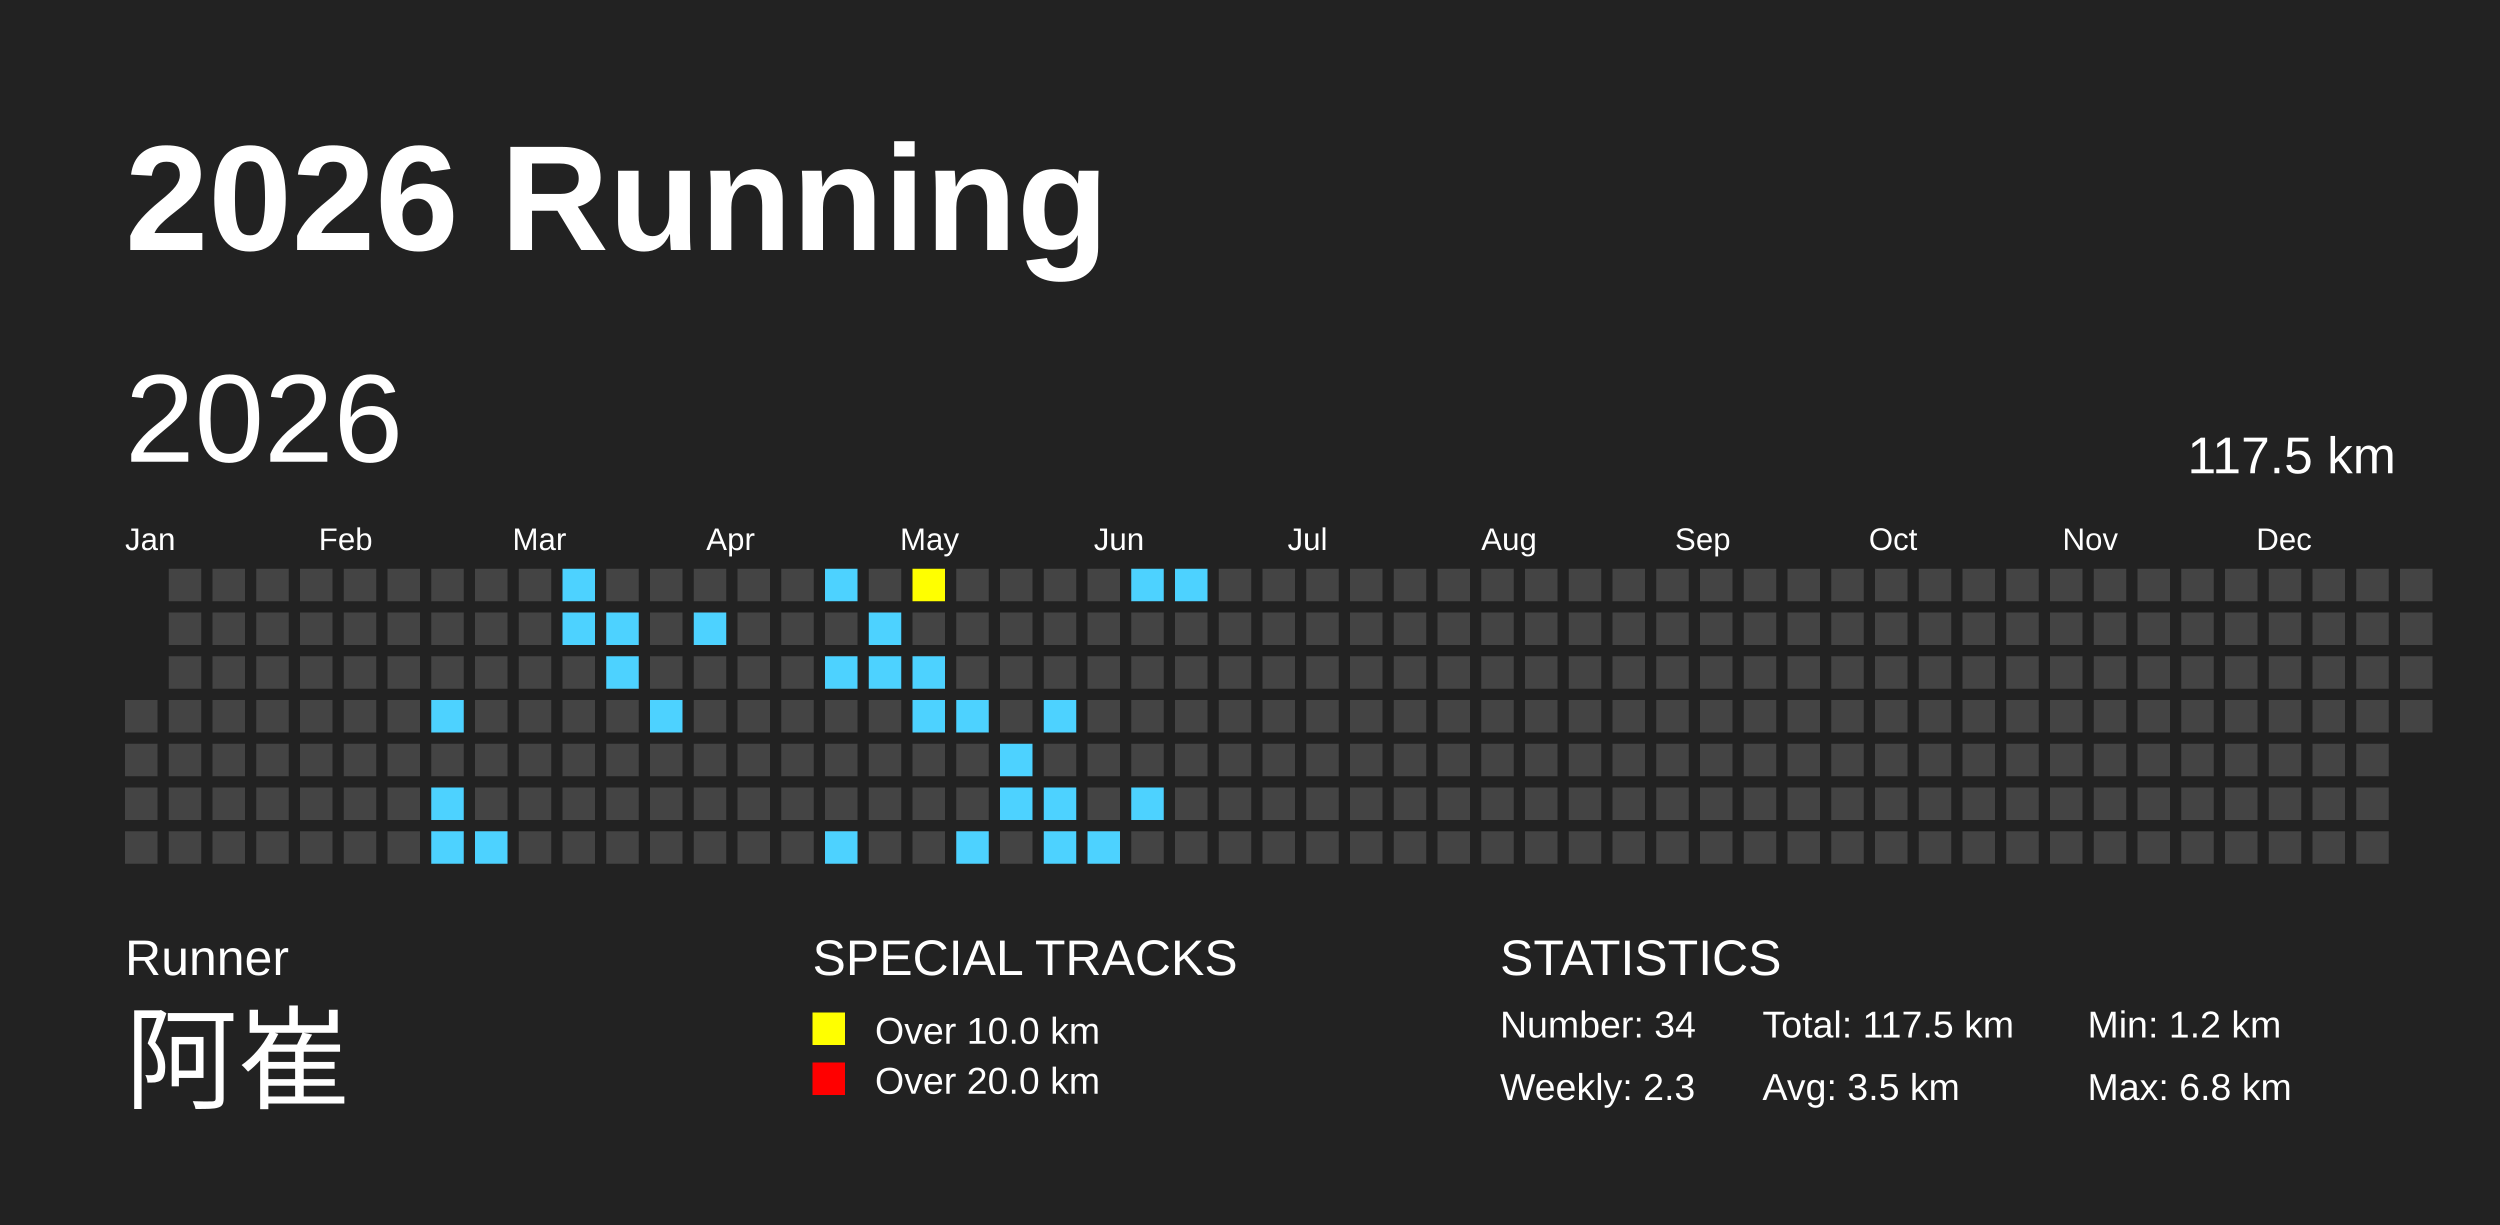
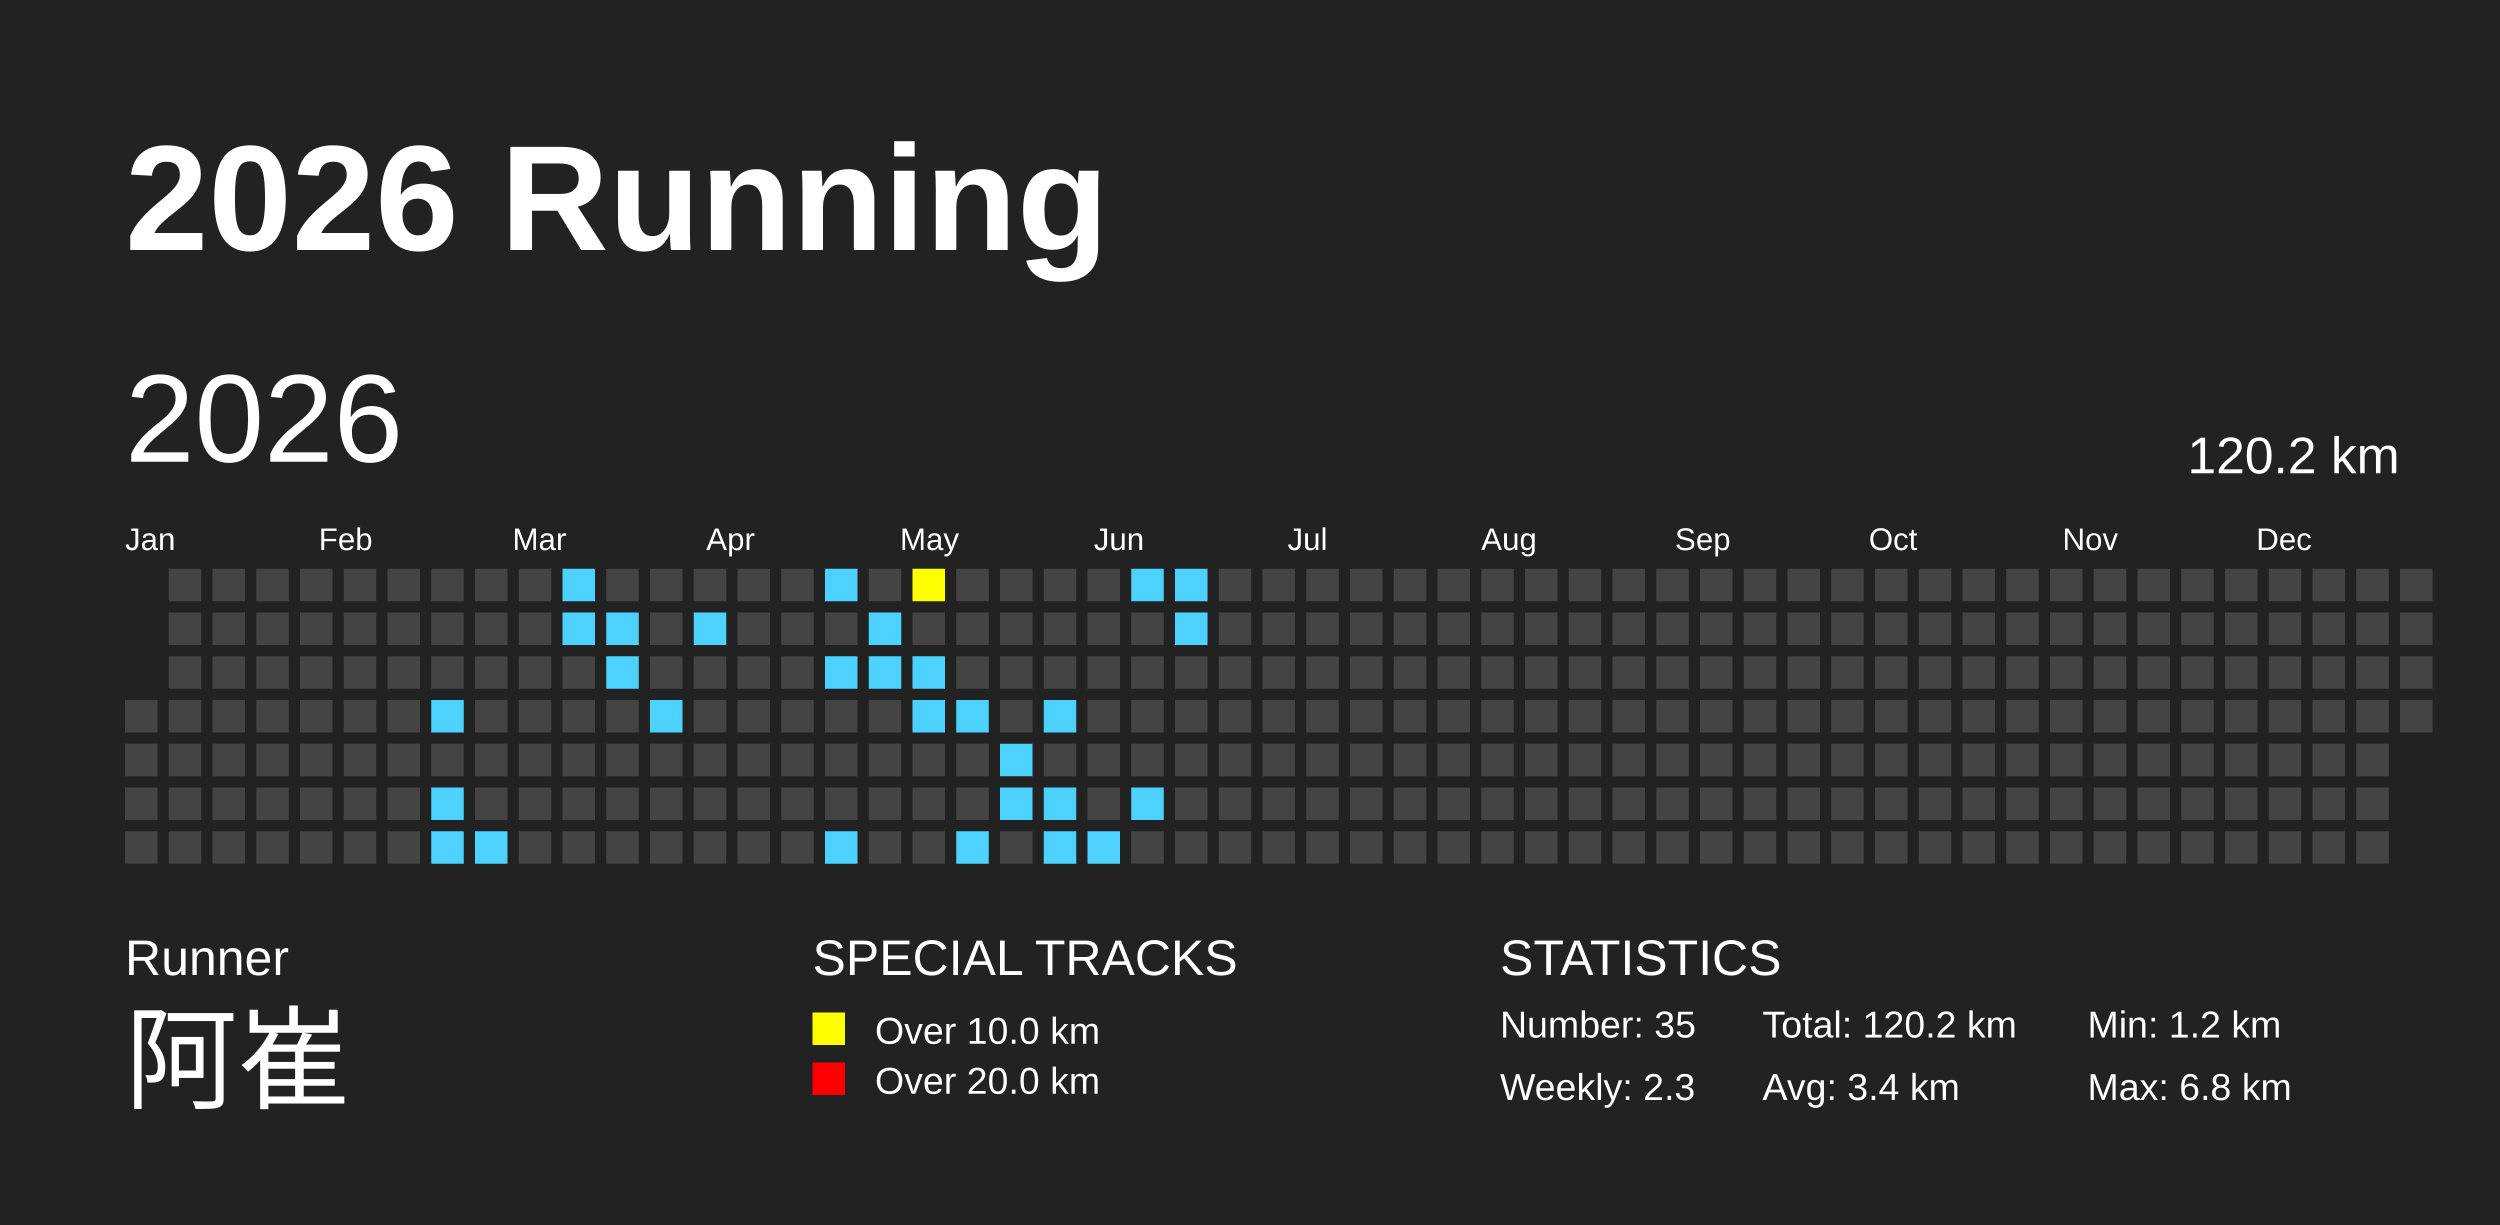
<svg xmlns="http://www.w3.org/2000/svg" baseProfile="full" height="98mm" version="1.1" viewBox="0,0,200,98" width="200mm">
  <defs>
    <pattern height="2" id="indoor-stripe" patternUnits="userSpaceOnUse" width="2">
      <line stroke="white" stroke-opacity="0.45" stroke-width="0.5" x1="0" x2="2" y1="2" y2="0" />
    </pattern>
  </defs>
  <rect fill="#222222" height="98" width="200" x="0" y="0" />
  <text fill="#FFFFFF" style="font-size:12px; font-family:Arial; font-weight:bold;" x="10" y="20">2026 Running</text>
  <text fill="#FFFFFF" style="font-size:4px; font-family:Arial" x="10" y="78">Runner</text>
  <text fill="#FFFFFF" style="font-size:9px; font-family:Arial" x="10" y="88">阿崔</text>
  <text fill="#FFFFFF" style="font-size:4px; font-family:Arial" x="65" y="78">SPECIAL TRACKS</text>
  <rect fill="yellow" height="2.6" width="2.6" x="65" y="81" />
  <text fill="#FFFFFF" style="font-size:3px; font-family:Arial" x="70" y="83.5">Over 10.0 km</text>
  <rect fill="red" height="2.6" width="2.6" x="65" y="85" />
  <text fill="#FFFFFF" style="font-size:3px; font-family:Arial" x="70" y="87.5">Over 20.0 km</text>
  <text fill="#FFFFFF" style="font-size:4px; font-family:Arial" x="120" y="78">STATISTICS</text>
-   <text fill="#FFFFFF" style="font-size:3px; font-family:Arial" x="120" y="83">Number: 34</text>
+   <text fill="#FFFFFF" style="font-size:3px; font-family:Arial" x="120" y="83">Number: 35</text>
  <text fill="#FFFFFF" style="font-size:3px; font-family:Arial" x="120" y="88">Weekly: 2.3</text>
-   <text fill="#FFFFFF" style="font-size:3px; font-family:Arial" x="141" y="83">Total: 117.5 km</text>
-   <text fill="#FFFFFF" style="font-size:3px; font-family:Arial" x="141" y="88">Avg: 3.5 km</text>
+   <text fill="#FFFFFF" style="font-size:3px; font-family:Arial" x="141" y="83">Total: 120.2 km</text>
+   <text fill="#FFFFFF" style="font-size:3px; font-family:Arial" x="141" y="88">Avg: 3.4 km</text>
  <text fill="#FFFFFF" style="font-size:3px; font-family:Arial" x="167" y="83">Min: 1.2 km</text>
  <text fill="#FFFFFF" style="font-size:3px; font-family:Arial" x="167" y="88">Max: 6.8 km</text>
  <text dominant-baseline="hanging" fill="#FFFFFF" style="font-size:10.0px; font-family:Arial;" x="10" y="30">2026</text>
-   <text dominant-baseline="hanging" fill="#FFFFFF" style="font-size:4.125px; font-family:Arial;" x="175" y="35">117.5 km</text>
+   <text dominant-baseline="hanging" fill="#FFFFFF" style="font-size:4.125px; font-family:Arial;" x="175" y="35">120.2 km</text>
  <text fill="#FFFFFF" style="font-size:2.5px; font-family:Arial" x="10.0" y="44">Jan</text>
  <text fill="#FFFFFF" style="font-size:2.5px; font-family:Arial" x="25.5" y="44">Feb</text>
  <text fill="#FFFFFF" style="font-size:2.5px; font-family:Arial" x="41.0" y="44">Mar</text>
  <text fill="#FFFFFF" style="font-size:2.5px; font-family:Arial" x="56.5" y="44">Apr</text>
  <text fill="#FFFFFF" style="font-size:2.5px; font-family:Arial" x="72.0" y="44">May</text>
  <text fill="#FFFFFF" style="font-size:2.5px; font-family:Arial" x="87.5" y="44">Jun</text>
  <text fill="#FFFFFF" style="font-size:2.5px; font-family:Arial" x="103.0" y="44">Jul</text>
  <text fill="#FFFFFF" style="font-size:2.5px; font-family:Arial" x="118.5" y="44">Aug</text>
  <text fill="#FFFFFF" style="font-size:2.5px; font-family:Arial" x="134.0" y="44">Sep</text>
  <text fill="#FFFFFF" style="font-size:2.5px; font-family:Arial" x="149.5" y="44">Oct</text>
  <text fill="#FFFFFF" style="font-size:2.5px; font-family:Arial" x="165.0" y="44">Nov</text>
  <text fill="#FFFFFF" style="font-size:2.5px; font-family:Arial" x="180.5" y="44">Dec</text>
  <rect fill="#444444" height="2.6" width="2.6" x="10.0" y="56.0" />
  <rect fill="#444444" height="2.6" width="2.6" x="10.0" y="59.5" />
  <rect fill="#444444" height="2.6" width="2.6" x="10.0" y="63.0" />
  <rect fill="#444444" height="2.6" width="2.6" x="10.0" y="66.5" />
  <rect fill="#444444" height="2.6" width="2.6" x="13.5" y="45.5" />
  <rect fill="#444444" height="2.6" width="2.6" x="13.5" y="49.0" />
  <rect fill="#444444" height="2.6" width="2.6" x="13.5" y="52.5" />
  <rect fill="#444444" height="2.6" width="2.6" x="13.5" y="56.0" />
  <rect fill="#444444" height="2.6" width="2.6" x="13.5" y="59.5" />
  <rect fill="#444444" height="2.6" width="2.6" x="13.5" y="63.0" />
  <rect fill="#444444" height="2.6" width="2.6" x="13.5" y="66.5" />
  <rect fill="#444444" height="2.6" width="2.6" x="17.0" y="45.5" />
  <rect fill="#444444" height="2.6" width="2.6" x="17.0" y="49.0" />
  <rect fill="#444444" height="2.6" width="2.6" x="17.0" y="52.5" />
  <rect fill="#444444" height="2.6" width="2.6" x="17.0" y="56.0" />
  <rect fill="#444444" height="2.6" width="2.6" x="17.0" y="59.5" />
  <rect fill="#444444" height="2.6" width="2.6" x="17.0" y="63.0" />
  <rect fill="#444444" height="2.6" width="2.6" x="17.0" y="66.5" />
  <rect fill="#444444" height="2.6" width="2.6" x="20.5" y="45.5" />
  <rect fill="#444444" height="2.6" width="2.6" x="20.5" y="49.0" />
  <rect fill="#444444" height="2.6" width="2.6" x="20.5" y="52.5" />
  <rect fill="#444444" height="2.6" width="2.6" x="20.5" y="56.0" />
  <rect fill="#444444" height="2.6" width="2.6" x="20.5" y="59.5" />
  <rect fill="#444444" height="2.6" width="2.6" x="20.5" y="63.0" />
  <rect fill="#444444" height="2.6" width="2.6" x="20.5" y="66.5" />
  <rect fill="#444444" height="2.6" width="2.6" x="24.0" y="45.5" />
  <rect fill="#444444" height="2.6" width="2.6" x="24.0" y="49.0" />
  <rect fill="#444444" height="2.6" width="2.6" x="24.0" y="52.5" />
  <rect fill="#444444" height="2.6" width="2.6" x="24.0" y="56.0" />
  <rect fill="#444444" height="2.6" width="2.6" x="24.0" y="59.5" />
  <rect fill="#444444" height="2.6" width="2.6" x="24.0" y="63.0" />
  <rect fill="#444444" height="2.6" width="2.6" x="24.0" y="66.5" />
  <rect fill="#444444" height="2.6" width="2.6" x="27.5" y="45.5" />
  <rect fill="#444444" height="2.6" width="2.6" x="27.5" y="49.0" />
  <rect fill="#444444" height="2.6" width="2.6" x="27.5" y="52.5" />
  <rect fill="#444444" height="2.6" width="2.6" x="27.5" y="56.0" />
  <rect fill="#444444" height="2.6" width="2.6" x="27.5" y="59.5" />
  <rect fill="#444444" height="2.6" width="2.6" x="27.5" y="63.0" />
  <rect fill="#444444" height="2.6" width="2.6" x="27.5" y="66.5" />
  <rect fill="#444444" height="2.6" width="2.6" x="31.0" y="45.5" />
  <rect fill="#444444" height="2.6" width="2.6" x="31.0" y="49.0" />
  <rect fill="#444444" height="2.6" width="2.6" x="31.0" y="52.5" />
  <rect fill="#444444" height="2.6" width="2.6" x="31.0" y="56.0" />
  <rect fill="#444444" height="2.6" width="2.6" x="31.0" y="59.5" />
  <rect fill="#444444" height="2.6" width="2.6" x="31.0" y="63.0" />
  <rect fill="#444444" height="2.6" width="2.6" x="31.0" y="66.5" />
  <rect fill="#444444" height="2.6" width="2.6" x="34.5" y="45.5" />
  <rect fill="#444444" height="2.6" width="2.6" x="34.5" y="49.0" />
  <rect fill="#444444" height="2.6" width="2.6" x="34.5" y="52.5" />
  <rect fill="#4DD2FF" height="2.6" width="2.6" x="34.5" y="56.0" />
  <rect fill="#444444" height="2.6" width="2.6" x="34.5" y="59.5" />
  <rect fill="#4DD2FF" height="2.6" width="2.6" x="34.5" y="63.0" />
  <rect fill="#4DD2FF" height="2.6" width="2.6" x="34.5" y="66.5" />
  <rect fill="#444444" height="2.6" width="2.6" x="38.0" y="45.5" />
  <rect fill="#444444" height="2.6" width="2.6" x="38.0" y="49.0" />
  <rect fill="#444444" height="2.6" width="2.6" x="38.0" y="52.5" />
  <rect fill="#444444" height="2.6" width="2.6" x="38.0" y="56.0" />
  <rect fill="#444444" height="2.6" width="2.6" x="38.0" y="59.5" />
  <rect fill="#444444" height="2.6" width="2.6" x="38.0" y="63.0" />
  <rect fill="#4DD2FF" height="2.6" width="2.6" x="38.0" y="66.5" />
  <rect fill="#444444" height="2.6" width="2.6" x="41.5" y="45.5" />
  <rect fill="#444444" height="2.6" width="2.6" x="41.5" y="49.0" />
  <rect fill="#444444" height="2.6" width="2.6" x="41.5" y="52.5" />
  <rect fill="#444444" height="2.6" width="2.6" x="41.5" y="56.0" />
  <rect fill="#444444" height="2.6" width="2.6" x="41.5" y="59.5" />
  <rect fill="#444444" height="2.6" width="2.6" x="41.5" y="63.0" />
  <rect fill="#444444" height="2.6" width="2.6" x="41.5" y="66.5" />
  <rect fill="#4DD2FF" height="2.6" width="2.6" x="45.0" y="45.5" />
  <rect fill="#4DD2FF" height="2.6" width="2.6" x="45.0" y="49.0" />
  <rect fill="#444444" height="2.6" width="2.6" x="45.0" y="52.5" />
  <rect fill="#444444" height="2.6" width="2.6" x="45.0" y="56.0" />
  <rect fill="#444444" height="2.6" width="2.6" x="45.0" y="59.5" />
  <rect fill="#444444" height="2.6" width="2.6" x="45.0" y="63.0" />
  <rect fill="#444444" height="2.6" width="2.6" x="45.0" y="66.5" />
  <rect fill="#444444" height="2.6" width="2.6" x="48.5" y="45.5" />
  <rect fill="#4DD2FF" height="2.6" width="2.6" x="48.5" y="49.0" />
  <rect fill="#4DD2FF" height="2.6" width="2.6" x="48.5" y="52.5" />
  <rect fill="#444444" height="2.6" width="2.6" x="48.5" y="56.0" />
  <rect fill="#444444" height="2.6" width="2.6" x="48.5" y="59.5" />
  <rect fill="#444444" height="2.6" width="2.6" x="48.5" y="63.0" />
  <rect fill="#444444" height="2.6" width="2.6" x="48.5" y="66.5" />
  <rect fill="#444444" height="2.6" width="2.6" x="52.0" y="45.5" />
  <rect fill="#444444" height="2.6" width="2.6" x="52.0" y="49.0" />
  <rect fill="#444444" height="2.6" width="2.6" x="52.0" y="52.5" />
  <rect fill="#4DD2FF" height="2.6" width="2.6" x="52.0" y="56.0" />
  <rect fill="#444444" height="2.6" width="2.6" x="52.0" y="59.5" />
  <rect fill="#444444" height="2.6" width="2.6" x="52.0" y="63.0" />
  <rect fill="#444444" height="2.6" width="2.6" x="52.0" y="66.5" />
  <rect fill="#444444" height="2.6" width="2.6" x="55.5" y="45.5" />
  <rect fill="#4DD2FF" height="2.6" width="2.6" x="55.5" y="49.0" />
  <rect fill="#444444" height="2.6" width="2.6" x="55.5" y="52.5" />
  <rect fill="#444444" height="2.6" width="2.6" x="55.5" y="56.0" />
  <rect fill="#444444" height="2.6" width="2.6" x="55.5" y="59.5" />
  <rect fill="#444444" height="2.6" width="2.6" x="55.5" y="63.0" />
  <rect fill="#444444" height="2.6" width="2.6" x="55.5" y="66.5" />
  <rect fill="#444444" height="2.6" width="2.6" x="59.0" y="45.5" />
  <rect fill="#444444" height="2.6" width="2.6" x="59.0" y="49.0" />
  <rect fill="#444444" height="2.6" width="2.6" x="59.0" y="52.5" />
  <rect fill="#444444" height="2.6" width="2.6" x="59.0" y="56.0" />
  <rect fill="#444444" height="2.6" width="2.6" x="59.0" y="59.5" />
  <rect fill="#444444" height="2.6" width="2.6" x="59.0" y="63.0" />
  <rect fill="#444444" height="2.6" width="2.6" x="59.0" y="66.5" />
  <rect fill="#444444" height="2.6" width="2.6" x="62.5" y="45.5" />
  <rect fill="#444444" height="2.6" width="2.6" x="62.5" y="49.0" />
  <rect fill="#444444" height="2.6" width="2.6" x="62.5" y="52.5" />
  <rect fill="#444444" height="2.6" width="2.6" x="62.5" y="56.0" />
  <rect fill="#444444" height="2.6" width="2.6" x="62.5" y="59.5" />
  <rect fill="#444444" height="2.6" width="2.6" x="62.5" y="63.0" />
  <rect fill="#444444" height="2.6" width="2.6" x="62.5" y="66.5" />
  <rect fill="#4DD2FF" height="2.6" width="2.6" x="66.0" y="45.5" />
  <rect fill="#444444" height="2.6" width="2.6" x="66.0" y="49.0" />
  <rect fill="#4DD2FF" height="2.6" width="2.6" x="66.0" y="52.5" />
  <rect fill="#444444" height="2.6" width="2.6" x="66.0" y="56.0" />
  <rect fill="#444444" height="2.6" width="2.6" x="66.0" y="59.5" />
  <rect fill="#444444" height="2.6" width="2.6" x="66.0" y="63.0" />
  <rect fill="#4DD2FF" height="2.6" width="2.6" x="66.0" y="66.5" />
  <rect fill="#444444" height="2.6" width="2.6" x="69.5" y="45.5" />
  <rect fill="#4DD2FF" height="2.6" width="2.6" x="69.5" y="49.0" />
  <rect fill="#4DD2FF" height="2.6" width="2.6" x="69.5" y="52.5" />
  <rect fill="#444444" height="2.6" width="2.6" x="69.5" y="56.0" />
  <rect fill="#444444" height="2.6" width="2.6" x="69.5" y="59.5" />
  <rect fill="#444444" height="2.6" width="2.6" x="69.5" y="63.0" />
  <rect fill="#444444" height="2.6" width="2.6" x="69.5" y="66.5" />
  <rect fill="yellow" height="2.6" width="2.6" x="73.0" y="45.5" />
  <rect fill="#444444" height="2.6" width="2.6" x="73.0" y="49.0" />
  <rect fill="#4DD2FF" height="2.6" width="2.6" x="73.0" y="52.5" />
  <rect fill="#4DD2FF" height="2.6" width="2.6" x="73.0" y="56.0" />
  <rect fill="#444444" height="2.6" width="2.6" x="73.0" y="59.5" />
  <rect fill="#444444" height="2.6" width="2.6" x="73.0" y="63.0" />
  <rect fill="#444444" height="2.6" width="2.6" x="73.0" y="66.5" />
  <rect fill="#444444" height="2.6" width="2.6" x="76.5" y="45.5" />
  <rect fill="#444444" height="2.6" width="2.6" x="76.5" y="49.0" />
  <rect fill="#444444" height="2.6" width="2.6" x="76.5" y="52.5" />
  <rect fill="#4DD2FF" height="2.6" width="2.6" x="76.5" y="56.0" />
  <rect fill="#444444" height="2.6" width="2.6" x="76.5" y="59.5" />
  <rect fill="#444444" height="2.6" width="2.6" x="76.5" y="63.0" />
  <rect fill="#4DD2FF" height="2.6" width="2.6" x="76.5" y="66.5" />
  <rect fill="#444444" height="2.6" width="2.6" x="80.0" y="45.5" />
  <rect fill="#444444" height="2.6" width="2.6" x="80.0" y="49.0" />
  <rect fill="#444444" height="2.6" width="2.6" x="80.0" y="52.5" />
  <rect fill="#444444" height="2.6" width="2.6" x="80.0" y="56.0" />
  <rect fill="#4DD2FF" height="2.6" width="2.6" x="80.0" y="59.5" />
  <rect fill="#4DD2FF" height="2.6" width="2.6" x="80.0" y="63.0" />
  <rect fill="#444444" height="2.6" width="2.6" x="80.0" y="66.5" />
  <rect fill="#444444" height="2.6" width="2.6" x="83.5" y="45.5" />
  <rect fill="#444444" height="2.6" width="2.6" x="83.5" y="49.0" />
  <rect fill="#444444" height="2.6" width="2.6" x="83.5" y="52.5" />
  <rect fill="#4DD2FF" height="2.6" width="2.6" x="83.5" y="56.0" />
  <rect fill="#444444" height="2.6" width="2.6" x="83.5" y="59.5" />
  <rect fill="#4DD2FF" height="2.6" width="2.6" x="83.5" y="63.0" />
  <rect fill="#4DD2FF" height="2.6" width="2.6" x="83.5" y="66.5" />
  <rect fill="#444444" height="2.6" width="2.6" x="87.0" y="45.5" />
  <rect fill="#444444" height="2.6" width="2.6" x="87.0" y="49.0" />
  <rect fill="#444444" height="2.6" width="2.6" x="87.0" y="52.5" />
  <rect fill="#444444" height="2.6" width="2.6" x="87.0" y="56.0" />
  <rect fill="#444444" height="2.6" width="2.6" x="87.0" y="59.5" />
  <rect fill="#444444" height="2.6" width="2.6" x="87.0" y="63.0" />
  <rect fill="#4DD2FF" height="2.6" width="2.6" x="87.0" y="66.5" />
  <rect fill="#4DD2FF" height="2.6" width="2.6" x="90.5" y="45.5" />
  <rect fill="#444444" height="2.6" width="2.6" x="90.5" y="49.0" />
  <rect fill="#444444" height="2.6" width="2.6" x="90.5" y="52.5" />
  <rect fill="#444444" height="2.6" width="2.6" x="90.5" y="56.0" />
  <rect fill="#444444" height="2.6" width="2.6" x="90.5" y="59.5" />
  <rect fill="#4DD2FF" height="2.6" width="2.6" x="90.5" y="63.0" />
  <rect fill="#444444" height="2.6" width="2.6" x="90.5" y="66.5" />
  <rect fill="#4DD2FF" height="2.6" width="2.6" x="94.0" y="45.5" />
-   <rect fill="#444444" height="2.6" width="2.6" x="94.0" y="49.0" />
+   <rect fill="#4DD2FF" height="2.6" width="2.6" x="94.0" y="49.0" />
  <rect fill="#444444" height="2.6" width="2.6" x="94.0" y="52.5" />
  <rect fill="#444444" height="2.6" width="2.6" x="94.0" y="56.0" />
  <rect fill="#444444" height="2.6" width="2.6" x="94.0" y="59.5" />
  <rect fill="#444444" height="2.6" width="2.6" x="94.0" y="63.0" />
  <rect fill="#444444" height="2.6" width="2.6" x="94.0" y="66.5" />
  <rect fill="#444444" height="2.6" width="2.6" x="97.5" y="45.5" />
  <rect fill="#444444" height="2.6" width="2.6" x="97.5" y="49.0" />
  <rect fill="#444444" height="2.6" width="2.6" x="97.5" y="52.5" />
  <rect fill="#444444" height="2.6" width="2.6" x="97.5" y="56.0" />
  <rect fill="#444444" height="2.6" width="2.6" x="97.5" y="59.5" />
  <rect fill="#444444" height="2.6" width="2.6" x="97.5" y="63.0" />
  <rect fill="#444444" height="2.6" width="2.6" x="97.5" y="66.5" />
  <rect fill="#444444" height="2.6" width="2.6" x="101.0" y="45.5" />
  <rect fill="#444444" height="2.6" width="2.6" x="101.0" y="49.0" />
  <rect fill="#444444" height="2.6" width="2.6" x="101.0" y="52.5" />
  <rect fill="#444444" height="2.6" width="2.6" x="101.0" y="56.0" />
  <rect fill="#444444" height="2.6" width="2.6" x="101.0" y="59.5" />
  <rect fill="#444444" height="2.6" width="2.6" x="101.0" y="63.0" />
  <rect fill="#444444" height="2.6" width="2.6" x="101.0" y="66.5" />
  <rect fill="#444444" height="2.6" width="2.6" x="104.5" y="45.5" />
  <rect fill="#444444" height="2.6" width="2.6" x="104.5" y="49.0" />
  <rect fill="#444444" height="2.6" width="2.6" x="104.5" y="52.5" />
  <rect fill="#444444" height="2.6" width="2.6" x="104.5" y="56.0" />
  <rect fill="#444444" height="2.6" width="2.6" x="104.5" y="59.5" />
  <rect fill="#444444" height="2.6" width="2.6" x="104.5" y="63.0" />
  <rect fill="#444444" height="2.6" width="2.6" x="104.5" y="66.5" />
  <rect fill="#444444" height="2.6" width="2.6" x="108.0" y="45.5" />
  <rect fill="#444444" height="2.6" width="2.6" x="108.0" y="49.0" />
  <rect fill="#444444" height="2.6" width="2.6" x="108.0" y="52.5" />
  <rect fill="#444444" height="2.6" width="2.6" x="108.0" y="56.0" />
  <rect fill="#444444" height="2.6" width="2.6" x="108.0" y="59.5" />
  <rect fill="#444444" height="2.6" width="2.6" x="108.0" y="63.0" />
  <rect fill="#444444" height="2.6" width="2.6" x="108.0" y="66.5" />
  <rect fill="#444444" height="2.6" width="2.6" x="111.5" y="45.5" />
  <rect fill="#444444" height="2.6" width="2.6" x="111.5" y="49.0" />
  <rect fill="#444444" height="2.6" width="2.6" x="111.5" y="52.5" />
  <rect fill="#444444" height="2.6" width="2.6" x="111.5" y="56.0" />
  <rect fill="#444444" height="2.6" width="2.6" x="111.5" y="59.5" />
  <rect fill="#444444" height="2.6" width="2.6" x="111.5" y="63.0" />
  <rect fill="#444444" height="2.6" width="2.6" x="111.5" y="66.5" />
  <rect fill="#444444" height="2.6" width="2.6" x="115.0" y="45.5" />
  <rect fill="#444444" height="2.6" width="2.6" x="115.0" y="49.0" />
  <rect fill="#444444" height="2.6" width="2.6" x="115.0" y="52.5" />
  <rect fill="#444444" height="2.6" width="2.6" x="115.0" y="56.0" />
  <rect fill="#444444" height="2.6" width="2.6" x="115.0" y="59.5" />
  <rect fill="#444444" height="2.6" width="2.6" x="115.0" y="63.0" />
  <rect fill="#444444" height="2.6" width="2.6" x="115.0" y="66.5" />
  <rect fill="#444444" height="2.6" width="2.6" x="118.5" y="45.5" />
  <rect fill="#444444" height="2.6" width="2.6" x="118.5" y="49.0" />
  <rect fill="#444444" height="2.6" width="2.6" x="118.5" y="52.5" />
  <rect fill="#444444" height="2.6" width="2.6" x="118.5" y="56.0" />
  <rect fill="#444444" height="2.6" width="2.6" x="118.5" y="59.5" />
  <rect fill="#444444" height="2.6" width="2.6" x="118.5" y="63.0" />
  <rect fill="#444444" height="2.6" width="2.6" x="118.5" y="66.5" />
  <rect fill="#444444" height="2.6" width="2.6" x="122.0" y="45.5" />
  <rect fill="#444444" height="2.6" width="2.6" x="122.0" y="49.0" />
  <rect fill="#444444" height="2.6" width="2.6" x="122.0" y="52.5" />
  <rect fill="#444444" height="2.6" width="2.6" x="122.0" y="56.0" />
  <rect fill="#444444" height="2.6" width="2.6" x="122.0" y="59.5" />
  <rect fill="#444444" height="2.6" width="2.6" x="122.0" y="63.0" />
  <rect fill="#444444" height="2.6" width="2.6" x="122.0" y="66.5" />
  <rect fill="#444444" height="2.6" width="2.6" x="125.5" y="45.5" />
  <rect fill="#444444" height="2.6" width="2.6" x="125.5" y="49.0" />
  <rect fill="#444444" height="2.6" width="2.6" x="125.5" y="52.5" />
  <rect fill="#444444" height="2.6" width="2.6" x="125.5" y="56.0" />
  <rect fill="#444444" height="2.6" width="2.6" x="125.5" y="59.5" />
  <rect fill="#444444" height="2.6" width="2.6" x="125.5" y="63.0" />
  <rect fill="#444444" height="2.6" width="2.6" x="125.5" y="66.5" />
  <rect fill="#444444" height="2.6" width="2.6" x="129.0" y="45.5" />
  <rect fill="#444444" height="2.6" width="2.6" x="129.0" y="49.0" />
  <rect fill="#444444" height="2.6" width="2.6" x="129.0" y="52.5" />
  <rect fill="#444444" height="2.6" width="2.6" x="129.0" y="56.0" />
  <rect fill="#444444" height="2.6" width="2.6" x="129.0" y="59.5" />
  <rect fill="#444444" height="2.6" width="2.6" x="129.0" y="63.0" />
  <rect fill="#444444" height="2.6" width="2.6" x="129.0" y="66.5" />
  <rect fill="#444444" height="2.6" width="2.6" x="132.5" y="45.5" />
  <rect fill="#444444" height="2.6" width="2.6" x="132.5" y="49.0" />
  <rect fill="#444444" height="2.6" width="2.6" x="132.5" y="52.5" />
  <rect fill="#444444" height="2.6" width="2.6" x="132.5" y="56.0" />
  <rect fill="#444444" height="2.6" width="2.6" x="132.5" y="59.5" />
  <rect fill="#444444" height="2.6" width="2.6" x="132.5" y="63.0" />
  <rect fill="#444444" height="2.6" width="2.6" x="132.5" y="66.5" />
  <rect fill="#444444" height="2.6" width="2.6" x="136.0" y="45.5" />
  <rect fill="#444444" height="2.6" width="2.6" x="136.0" y="49.0" />
  <rect fill="#444444" height="2.6" width="2.6" x="136.0" y="52.5" />
  <rect fill="#444444" height="2.6" width="2.6" x="136.0" y="56.0" />
  <rect fill="#444444" height="2.6" width="2.6" x="136.0" y="59.5" />
  <rect fill="#444444" height="2.6" width="2.6" x="136.0" y="63.0" />
  <rect fill="#444444" height="2.6" width="2.6" x="136.0" y="66.5" />
  <rect fill="#444444" height="2.6" width="2.6" x="139.5" y="45.5" />
  <rect fill="#444444" height="2.6" width="2.6" x="139.5" y="49.0" />
  <rect fill="#444444" height="2.6" width="2.6" x="139.5" y="52.5" />
  <rect fill="#444444" height="2.6" width="2.6" x="139.5" y="56.0" />
  <rect fill="#444444" height="2.6" width="2.6" x="139.5" y="59.5" />
  <rect fill="#444444" height="2.6" width="2.6" x="139.5" y="63.0" />
  <rect fill="#444444" height="2.6" width="2.6" x="139.5" y="66.5" />
  <rect fill="#444444" height="2.6" width="2.6" x="143.0" y="45.5" />
  <rect fill="#444444" height="2.6" width="2.6" x="143.0" y="49.0" />
  <rect fill="#444444" height="2.6" width="2.6" x="143.0" y="52.5" />
  <rect fill="#444444" height="2.6" width="2.6" x="143.0" y="56.0" />
  <rect fill="#444444" height="2.6" width="2.6" x="143.0" y="59.5" />
  <rect fill="#444444" height="2.6" width="2.6" x="143.0" y="63.0" />
  <rect fill="#444444" height="2.6" width="2.6" x="143.0" y="66.5" />
  <rect fill="#444444" height="2.6" width="2.6" x="146.5" y="45.5" />
  <rect fill="#444444" height="2.6" width="2.6" x="146.5" y="49.0" />
  <rect fill="#444444" height="2.6" width="2.6" x="146.5" y="52.5" />
  <rect fill="#444444" height="2.6" width="2.6" x="146.5" y="56.0" />
  <rect fill="#444444" height="2.6" width="2.6" x="146.5" y="59.5" />
  <rect fill="#444444" height="2.6" width="2.6" x="146.5" y="63.0" />
  <rect fill="#444444" height="2.6" width="2.6" x="146.5" y="66.5" />
  <rect fill="#444444" height="2.6" width="2.6" x="150.0" y="45.5" />
  <rect fill="#444444" height="2.6" width="2.6" x="150.0" y="49.0" />
  <rect fill="#444444" height="2.6" width="2.6" x="150.0" y="52.5" />
  <rect fill="#444444" height="2.6" width="2.6" x="150.0" y="56.0" />
  <rect fill="#444444" height="2.6" width="2.6" x="150.0" y="59.5" />
  <rect fill="#444444" height="2.6" width="2.6" x="150.0" y="63.0" />
  <rect fill="#444444" height="2.6" width="2.6" x="150.0" y="66.5" />
  <rect fill="#444444" height="2.6" width="2.6" x="153.5" y="45.5" />
  <rect fill="#444444" height="2.6" width="2.6" x="153.5" y="49.0" />
  <rect fill="#444444" height="2.6" width="2.6" x="153.5" y="52.5" />
  <rect fill="#444444" height="2.6" width="2.6" x="153.5" y="56.0" />
  <rect fill="#444444" height="2.6" width="2.6" x="153.5" y="59.5" />
  <rect fill="#444444" height="2.6" width="2.6" x="153.5" y="63.0" />
  <rect fill="#444444" height="2.6" width="2.6" x="153.5" y="66.5" />
  <rect fill="#444444" height="2.6" width="2.6" x="157.0" y="45.5" />
  <rect fill="#444444" height="2.6" width="2.6" x="157.0" y="49.0" />
  <rect fill="#444444" height="2.6" width="2.6" x="157.0" y="52.5" />
  <rect fill="#444444" height="2.6" width="2.6" x="157.0" y="56.0" />
  <rect fill="#444444" height="2.6" width="2.6" x="157.0" y="59.5" />
  <rect fill="#444444" height="2.6" width="2.6" x="157.0" y="63.0" />
  <rect fill="#444444" height="2.6" width="2.6" x="157.0" y="66.5" />
  <rect fill="#444444" height="2.6" width="2.6" x="160.5" y="45.5" />
  <rect fill="#444444" height="2.6" width="2.6" x="160.5" y="49.0" />
  <rect fill="#444444" height="2.6" width="2.6" x="160.5" y="52.5" />
  <rect fill="#444444" height="2.6" width="2.6" x="160.5" y="56.0" />
  <rect fill="#444444" height="2.6" width="2.6" x="160.5" y="59.5" />
  <rect fill="#444444" height="2.6" width="2.6" x="160.5" y="63.0" />
  <rect fill="#444444" height="2.6" width="2.6" x="160.5" y="66.5" />
  <rect fill="#444444" height="2.6" width="2.6" x="164.0" y="45.5" />
  <rect fill="#444444" height="2.6" width="2.6" x="164.0" y="49.0" />
  <rect fill="#444444" height="2.6" width="2.6" x="164.0" y="52.5" />
  <rect fill="#444444" height="2.6" width="2.6" x="164.0" y="56.0" />
  <rect fill="#444444" height="2.6" width="2.6" x="164.0" y="59.5" />
  <rect fill="#444444" height="2.6" width="2.6" x="164.0" y="63.0" />
  <rect fill="#444444" height="2.6" width="2.6" x="164.0" y="66.5" />
  <rect fill="#444444" height="2.6" width="2.6" x="167.5" y="45.5" />
  <rect fill="#444444" height="2.6" width="2.6" x="167.5" y="49.0" />
  <rect fill="#444444" height="2.6" width="2.6" x="167.5" y="52.5" />
  <rect fill="#444444" height="2.6" width="2.6" x="167.5" y="56.0" />
  <rect fill="#444444" height="2.6" width="2.6" x="167.5" y="59.5" />
  <rect fill="#444444" height="2.6" width="2.6" x="167.5" y="63.0" />
  <rect fill="#444444" height="2.6" width="2.6" x="167.5" y="66.5" />
  <rect fill="#444444" height="2.6" width="2.6" x="171.0" y="45.5" />
  <rect fill="#444444" height="2.6" width="2.6" x="171.0" y="49.0" />
  <rect fill="#444444" height="2.6" width="2.6" x="171.0" y="52.5" />
  <rect fill="#444444" height="2.6" width="2.6" x="171.0" y="56.0" />
  <rect fill="#444444" height="2.6" width="2.6" x="171.0" y="59.5" />
  <rect fill="#444444" height="2.6" width="2.6" x="171.0" y="63.0" />
  <rect fill="#444444" height="2.6" width="2.6" x="171.0" y="66.5" />
  <rect fill="#444444" height="2.6" width="2.6" x="174.5" y="45.5" />
  <rect fill="#444444" height="2.6" width="2.6" x="174.5" y="49.0" />
  <rect fill="#444444" height="2.6" width="2.6" x="174.5" y="52.5" />
  <rect fill="#444444" height="2.6" width="2.6" x="174.5" y="56.0" />
  <rect fill="#444444" height="2.6" width="2.6" x="174.5" y="59.5" />
  <rect fill="#444444" height="2.6" width="2.6" x="174.5" y="63.0" />
  <rect fill="#444444" height="2.6" width="2.6" x="174.5" y="66.5" />
  <rect fill="#444444" height="2.6" width="2.6" x="178.0" y="45.5" />
  <rect fill="#444444" height="2.6" width="2.6" x="178.0" y="49.0" />
  <rect fill="#444444" height="2.6" width="2.6" x="178.0" y="52.5" />
  <rect fill="#444444" height="2.6" width="2.6" x="178.0" y="56.0" />
  <rect fill="#444444" height="2.6" width="2.6" x="178.0" y="59.5" />
  <rect fill="#444444" height="2.6" width="2.6" x="178.0" y="63.0" />
  <rect fill="#444444" height="2.6" width="2.6" x="178.0" y="66.5" />
  <rect fill="#444444" height="2.6" width="2.6" x="181.5" y="45.5" />
  <rect fill="#444444" height="2.6" width="2.6" x="181.5" y="49.0" />
  <rect fill="#444444" height="2.6" width="2.6" x="181.5" y="52.5" />
  <rect fill="#444444" height="2.6" width="2.6" x="181.5" y="56.0" />
  <rect fill="#444444" height="2.6" width="2.6" x="181.5" y="59.5" />
  <rect fill="#444444" height="2.6" width="2.6" x="181.5" y="63.0" />
  <rect fill="#444444" height="2.6" width="2.6" x="181.5" y="66.5" />
  <rect fill="#444444" height="2.6" width="2.6" x="185.0" y="45.5" />
  <rect fill="#444444" height="2.6" width="2.6" x="185.0" y="49.0" />
  <rect fill="#444444" height="2.6" width="2.6" x="185.0" y="52.5" />
  <rect fill="#444444" height="2.6" width="2.6" x="185.0" y="56.0" />
  <rect fill="#444444" height="2.6" width="2.6" x="185.0" y="59.5" />
  <rect fill="#444444" height="2.6" width="2.6" x="185.0" y="63.0" />
  <rect fill="#444444" height="2.6" width="2.6" x="185.0" y="66.5" />
  <rect fill="#444444" height="2.6" width="2.6" x="188.5" y="45.5" />
  <rect fill="#444444" height="2.6" width="2.6" x="188.5" y="49.0" />
  <rect fill="#444444" height="2.6" width="2.6" x="188.5" y="52.5" />
  <rect fill="#444444" height="2.6" width="2.6" x="188.5" y="56.0" />
  <rect fill="#444444" height="2.6" width="2.6" x="188.5" y="59.5" />
  <rect fill="#444444" height="2.6" width="2.6" x="188.5" y="63.0" />
  <rect fill="#444444" height="2.6" width="2.6" x="188.5" y="66.5" />
  <rect fill="#444444" height="2.6" width="2.6" x="192.0" y="45.5" />
  <rect fill="#444444" height="2.6" width="2.6" x="192.0" y="49.0" />
  <rect fill="#444444" height="2.6" width="2.6" x="192.0" y="52.5" />
  <rect fill="#444444" height="2.6" width="2.6" x="192.0" y="56.0" />
</svg>
